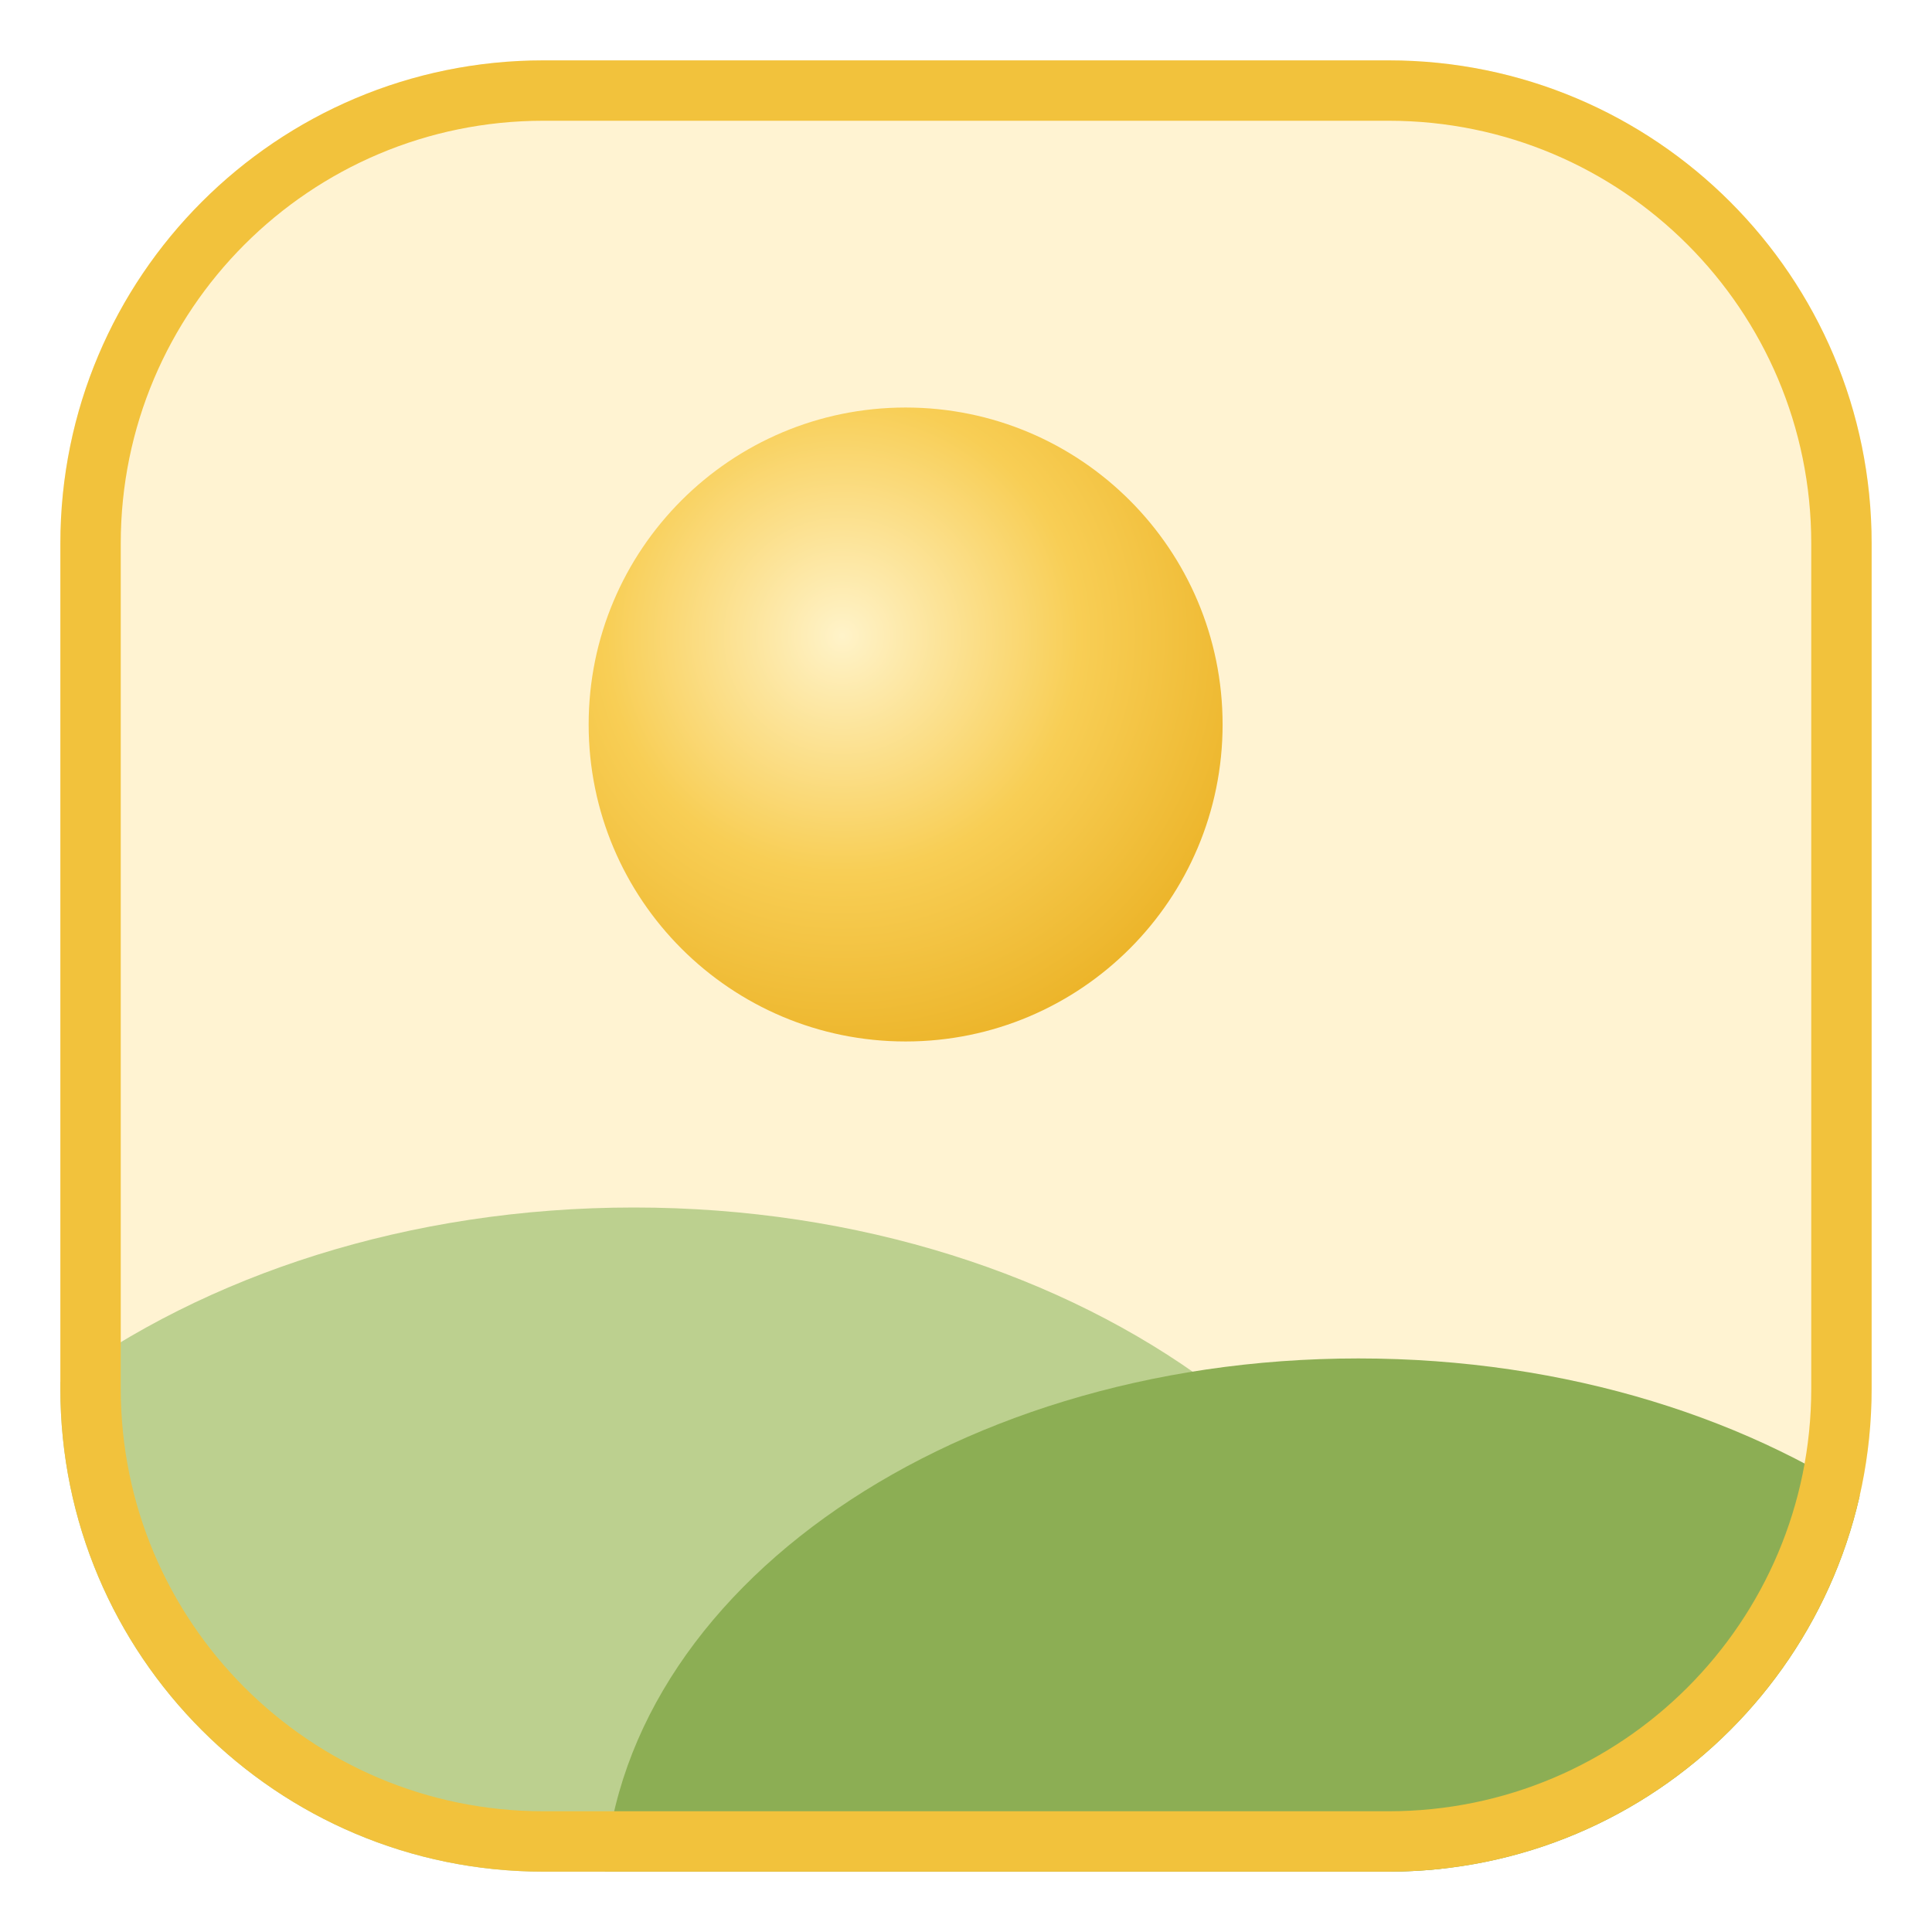
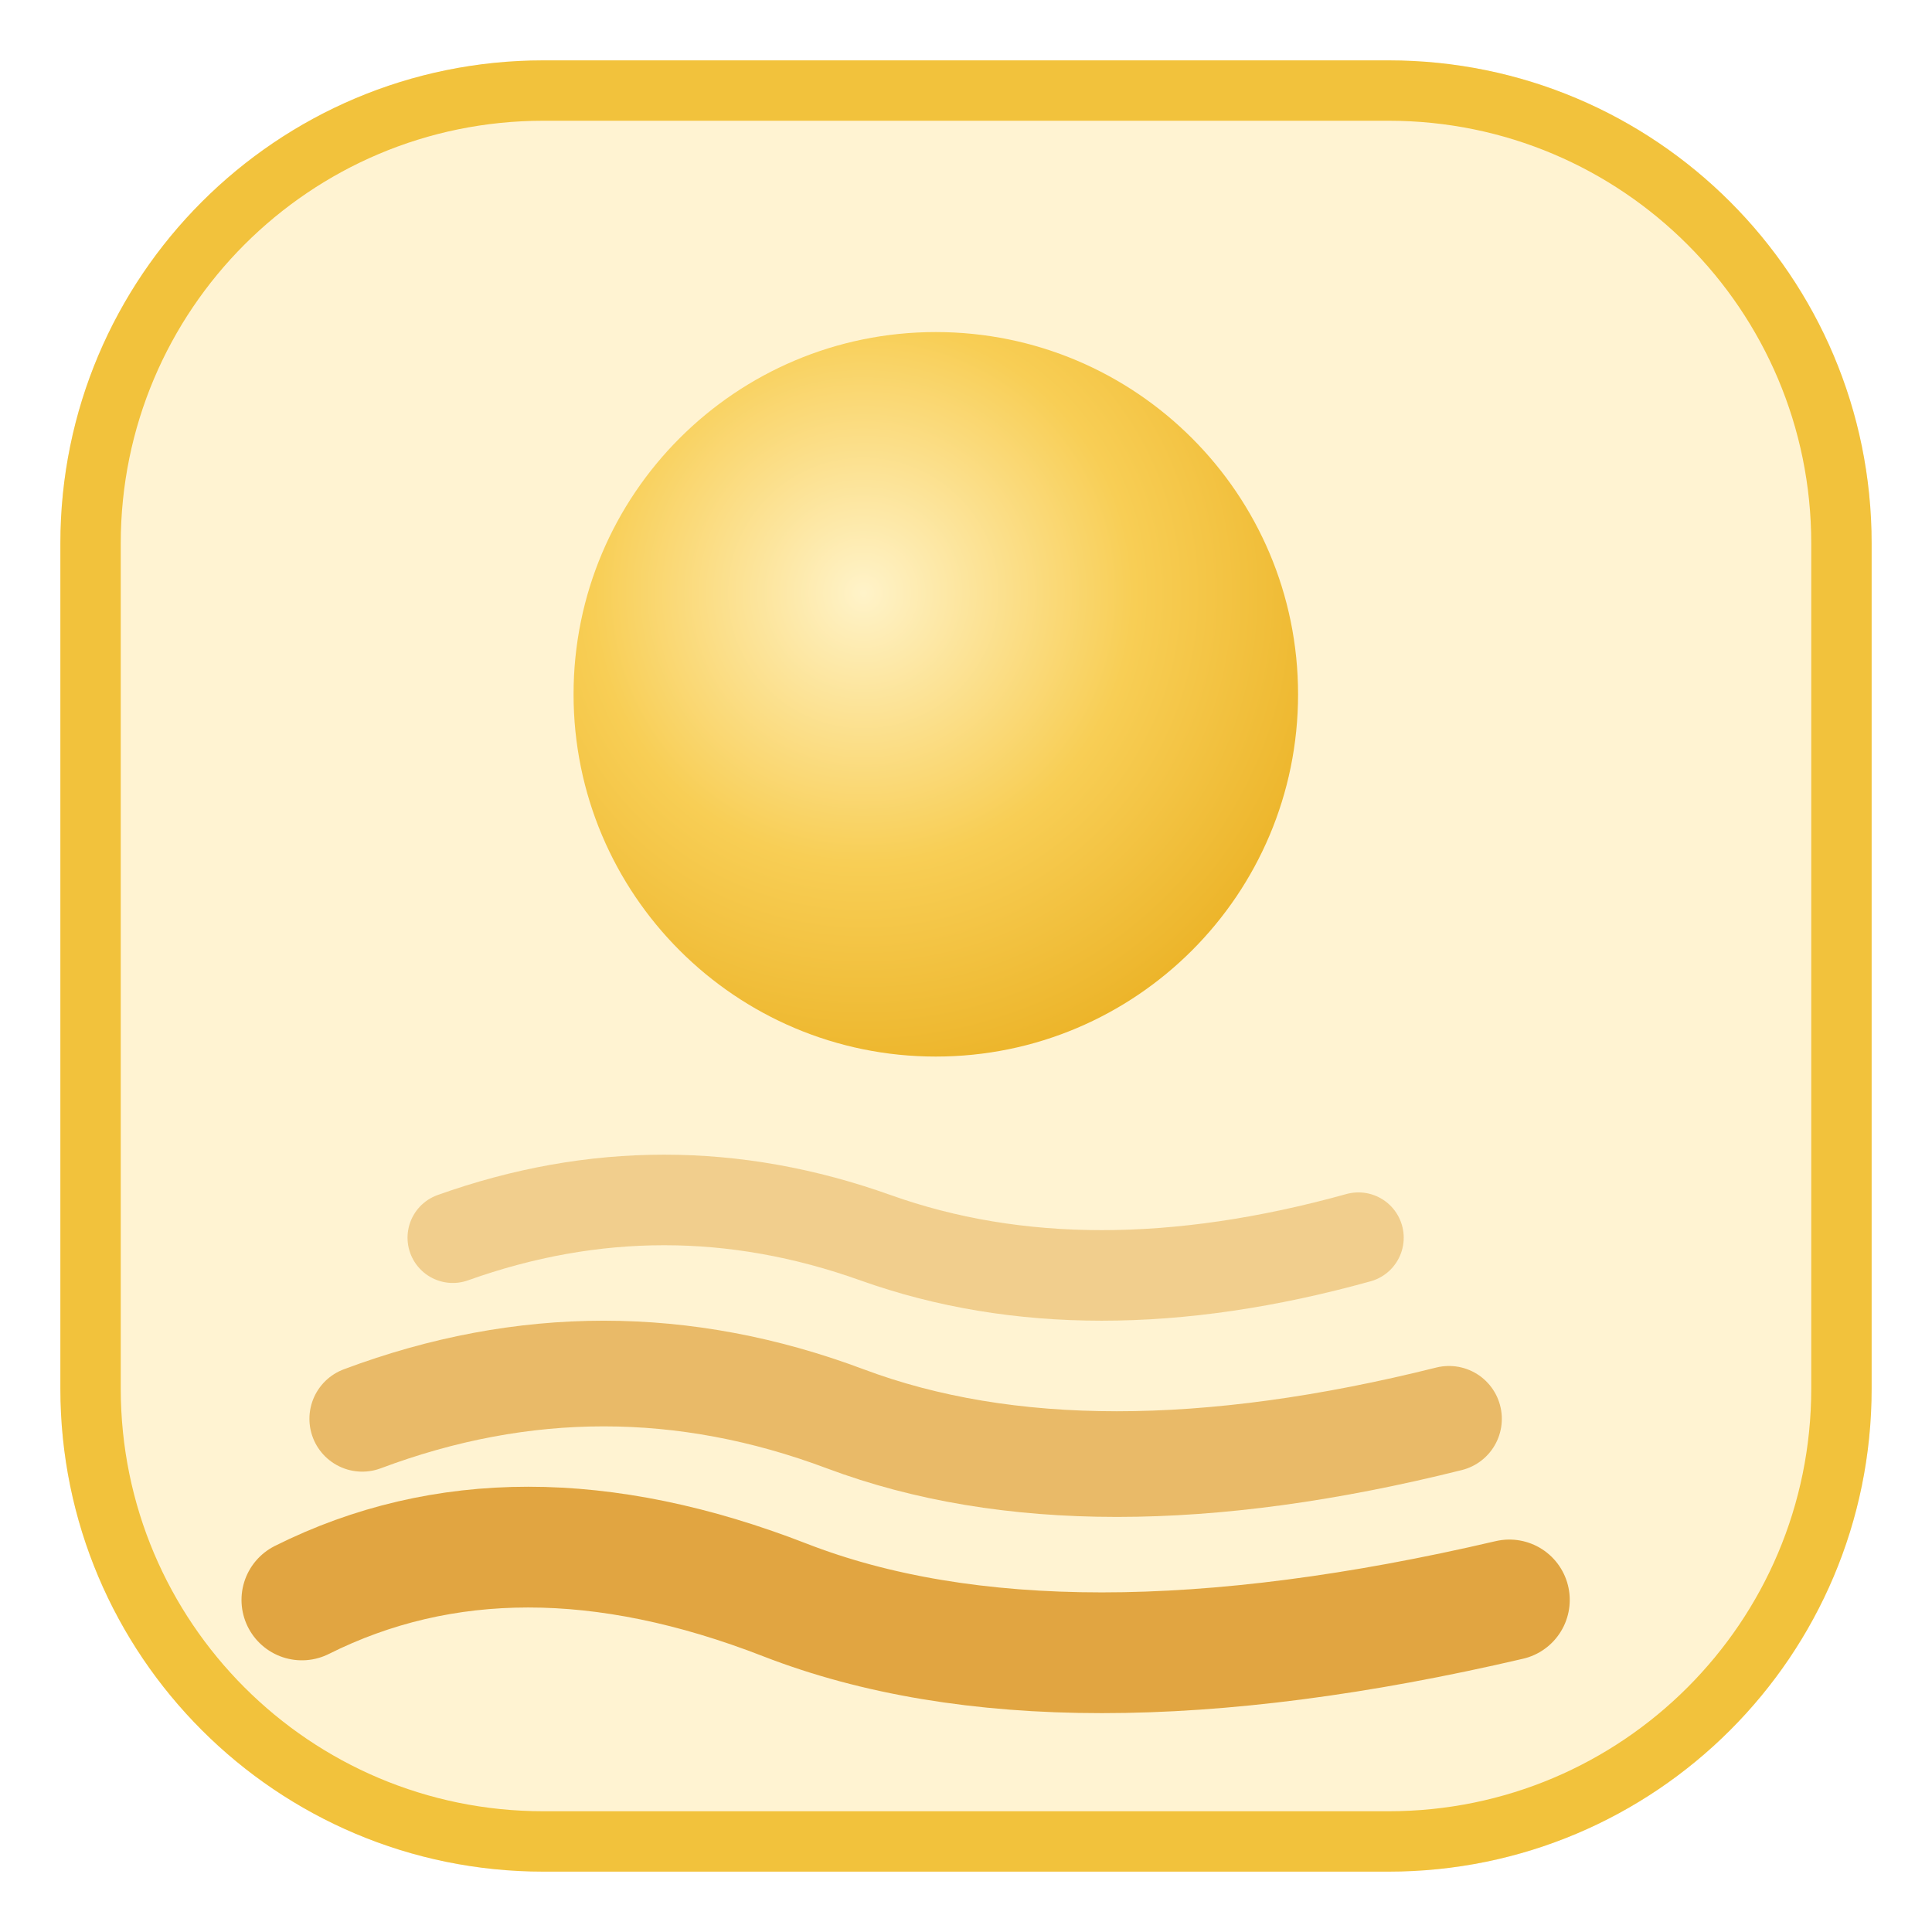
<svg xmlns="http://www.w3.org/2000/svg" viewBox="0 0 64 64" role="img" aria-label="alcyona">
  <defs>
    <radialGradient id="favSun" cx="40%" cy="36%" r="68%">
      <stop offset="0%" stop-color="#FFF3C9" />
      <stop offset="55%" stop-color="#F8CE55" />
      <stop offset="100%" stop-color="#ECB429" />
    </radialGradient>
    <clipPath id="favFrame">
      <rect x="2" y="2" width="60" height="60" rx="16" />
    </clipPath>
  </defs>
  <rect x="2" y="2" width="60" height="60" rx="16" fill="#FFF3D2" />
  <g clip-path="url(#favFrame)">
-     <circle cx="30" cy="24" r="10.5" fill="url(#favSun)" />
-     <ellipse cx="21" cy="60" rx="27" ry="20" fill="#BCD08F" />
-     <ellipse cx="45" cy="63" rx="25" ry="18" fill="#8CAE54" />
+     <circle cx="31" cy="23" r="12" fill="url(#favSun)" />
+     <g fill="none" stroke="#DFA23A" stroke-linecap="round">
+       <path d="M 15 41 Q 22 38.5 29 41 T 45 41" stroke-width="3" opacity="0.45" />
+       <path d="M 12 47 Q 20 44 28 47 T 48 47" stroke-width="3.5" opacity="0.7" />
+       <path d="M 10 53 Q 17 49.5 26 53 T 50 53" stroke-width="4" opacity="0.95" />
+     </g>
  </g>
  <rect x="3" y="3" width="58" height="58" rx="15" fill="none" stroke="#F2C23C" stroke-width="2" />
</svg>
